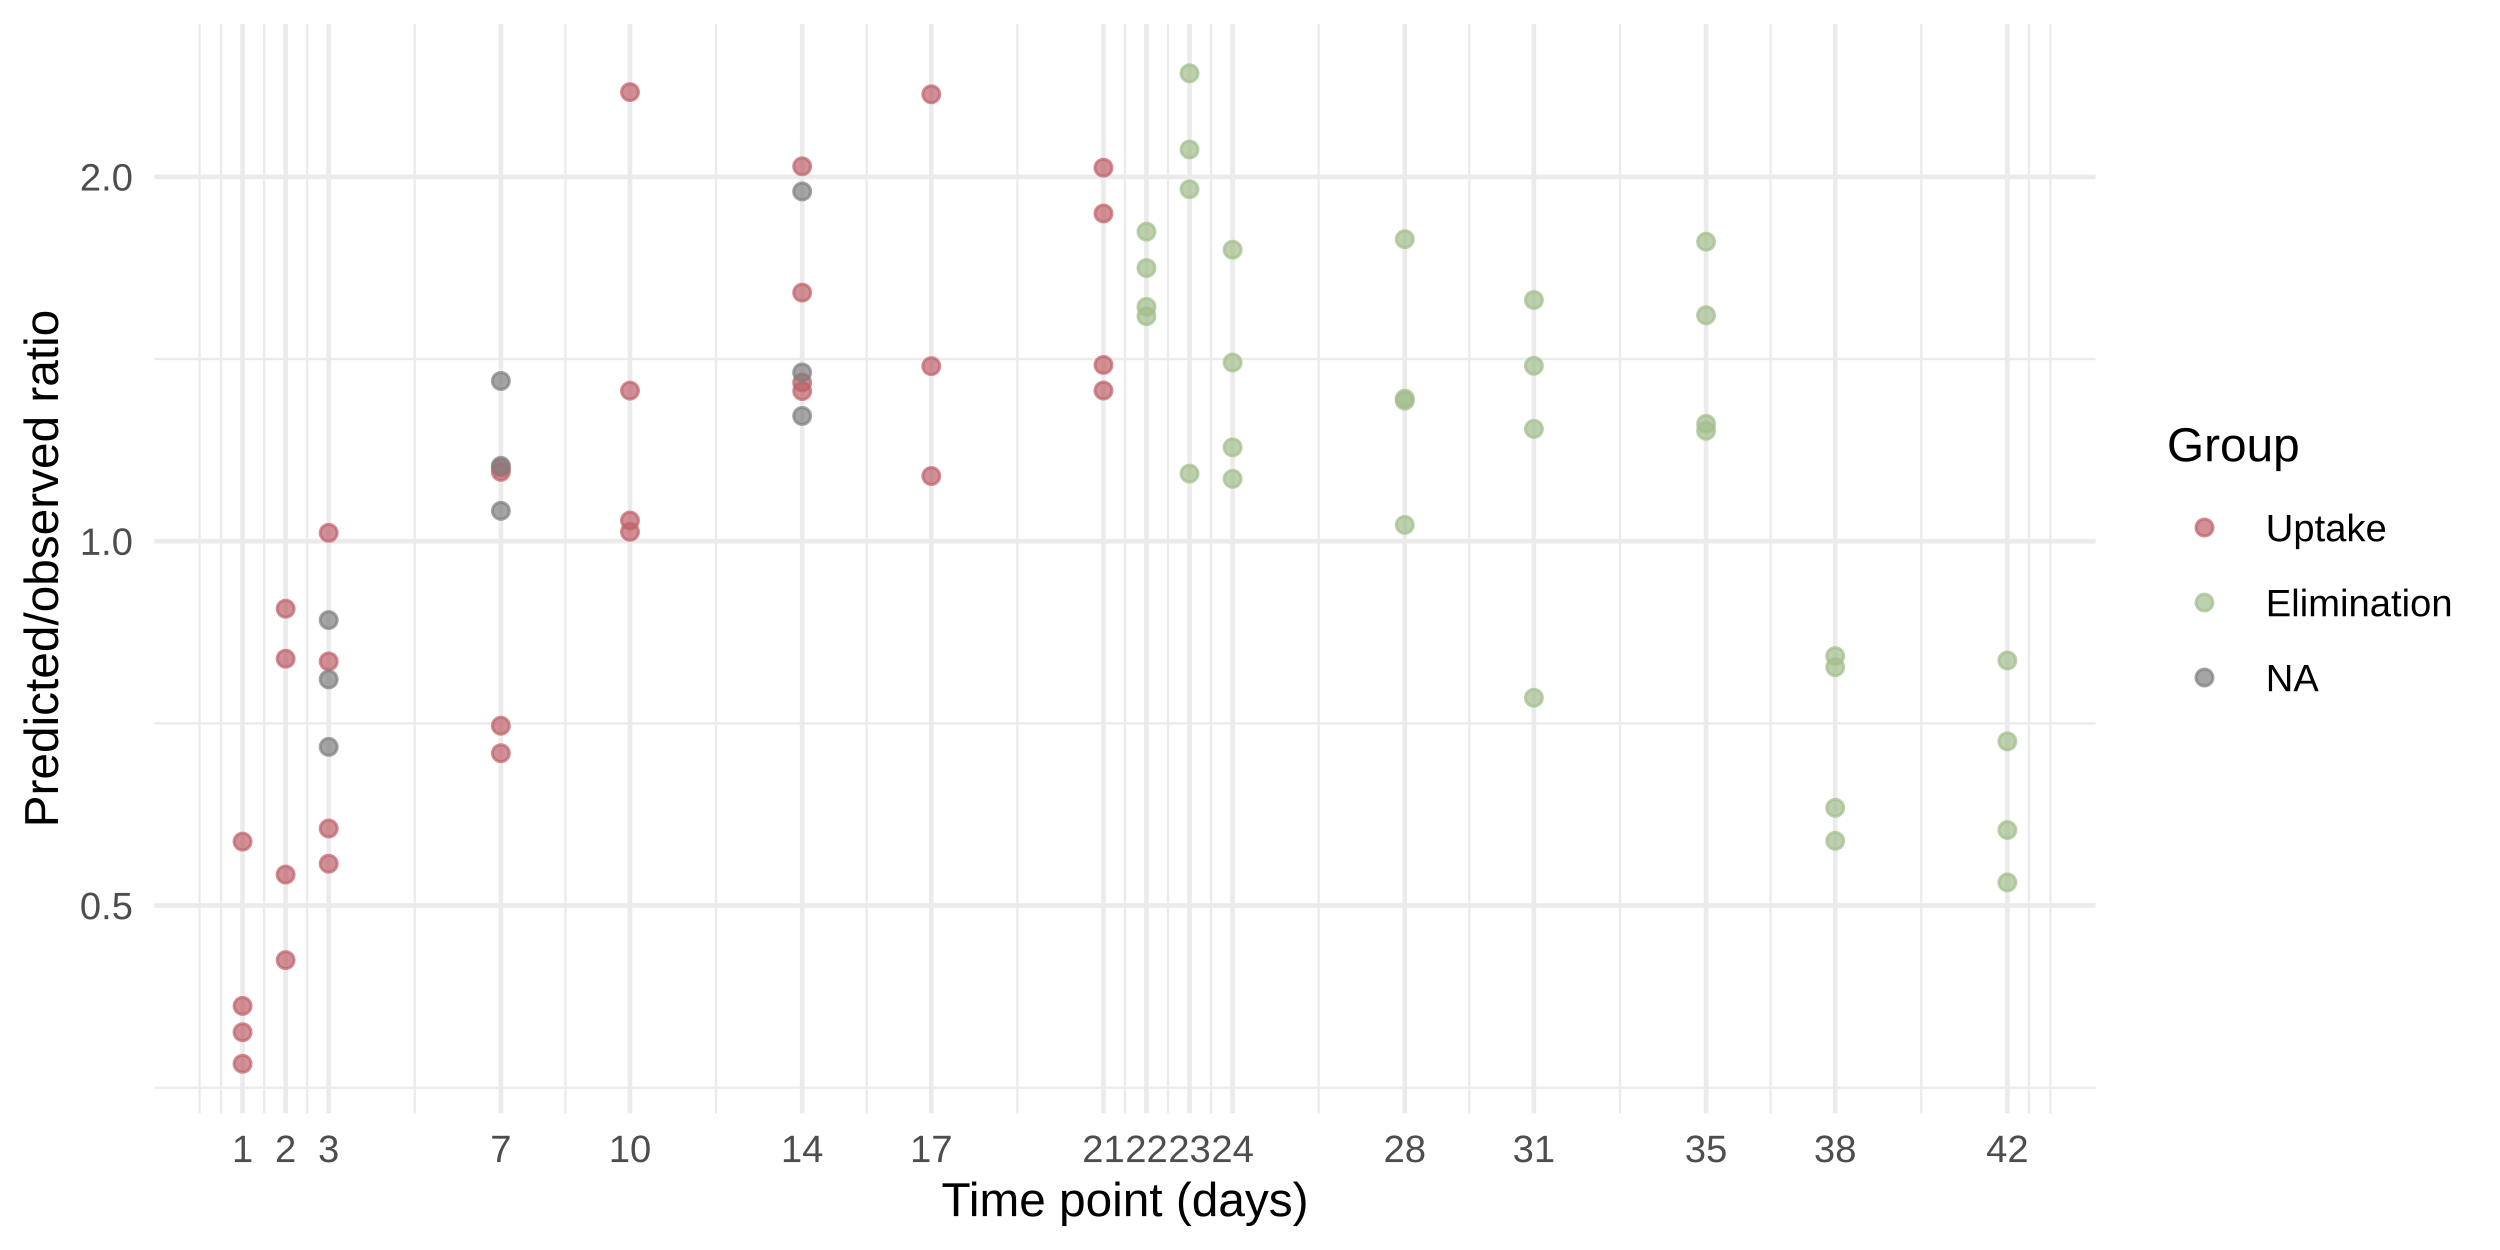
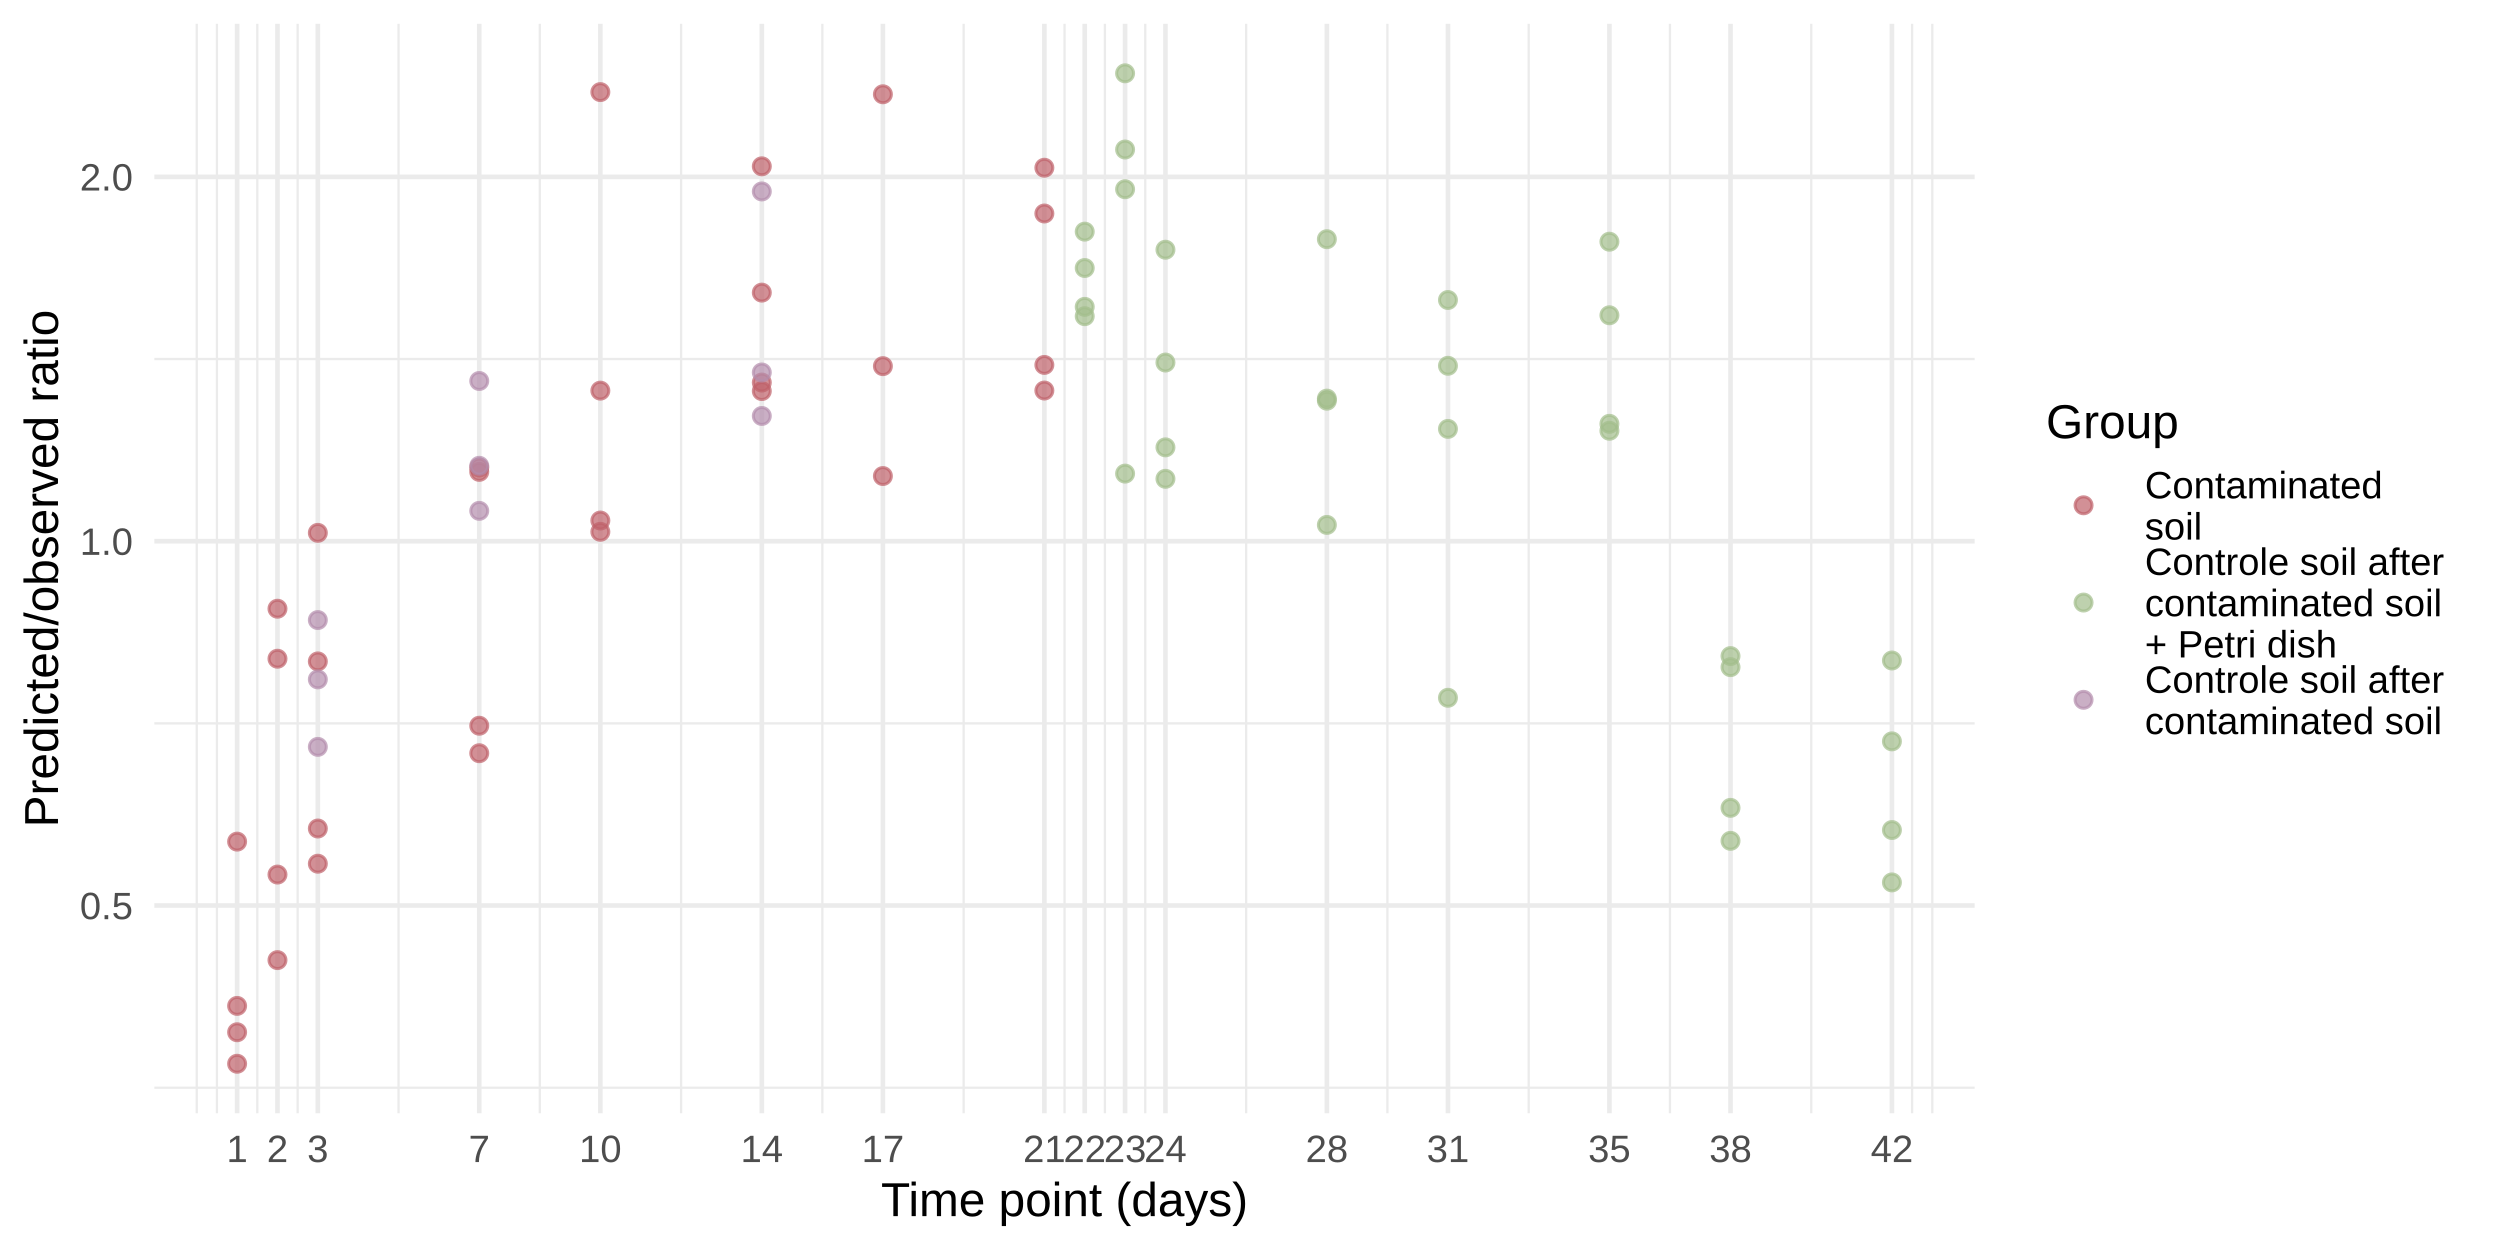
<svg xmlns="http://www.w3.org/2000/svg" width="576.00pt" height="288.00pt" viewBox="0 0 576.00 288.00">
  <g class="svglite">
    <defs>
      <style type="text/css">
    .svglite line, .svglite polyline, .svglite polygon, .svglite path, .svglite rect, .svglite circle {
      fill: none;
      stroke: #000000;
      stroke-linecap: round;
      stroke-linejoin: round;
      stroke-miterlimit: 10.00;
    }
    .svglite text {
      white-space: pre;
    }
    .svglite g.glyphgroup path {
      fill: inherit;
      stroke: none;
    }
  </style>
    </defs>
    <rect width="100%" height="100%" style="stroke: none; fill: #FFFFFF;" />
    <defs>
      <clipPath id="cpMC4wMHw1NzYuMDB8MC4wMHwyODguMDA=">
        <rect x="0.00" y="0.00" width="576.00" height="288.00" />
      </clipPath>
    </defs>
    <g clip-path="url(#cpMC4wMHw1NzYuMDB8MC4wMHwyODguMDA=)">
      <rect x="-0" y="0.00" width="576.00" height="288.00" style="stroke-width: 1.07; stroke: none; fill: #FFFFFF;" />
    </g>
    <defs>
-       <clipPath id="cpMzUuNTZ8NDgyLjgzfDUuNDh8MjU2LjUw">
-         <rect x="35.56" y="5.48" width="447.26" height="251.02" />
+       <clipPath id="cpMzUuNTZ8NDU0Ljk3fDUuNDh8MjU2LjUw">
+         <rect x="35.56" y="5.48" width="419.40" height="251.02" />
      </clipPath>
    </defs>
-     <g clip-path="url(#cpMzUuNTZ8NDgyLjgzfDUuNDh8MjU2LjUw)">
-       <polyline points="35.56,250.61 482.83,250.61 " style="stroke-width: 0.53; stroke: #EBEBEB; stroke-linecap: butt;" />
-       <polyline points="35.56,166.66 482.83,166.66 " style="stroke-width: 0.53; stroke: #EBEBEB; stroke-linecap: butt;" />
-       <polyline points="35.56,82.72 482.83,82.72 " style="stroke-width: 0.53; stroke: #EBEBEB; stroke-linecap: butt;" />
-       <polyline points="45.98,256.50 45.98,5.48 " style="stroke-width: 0.53; stroke: #EBEBEB; stroke-linecap: butt;" />
-       <polyline points="50.94,256.50 50.94,5.48 " style="stroke-width: 0.53; stroke: #EBEBEB; stroke-linecap: butt;" />
-       <polyline points="60.85,256.50 60.85,5.48 " style="stroke-width: 0.53; stroke: #EBEBEB; stroke-linecap: butt;" />
-       <polyline points="70.77,256.50 70.77,5.48 " style="stroke-width: 0.53; stroke: #EBEBEB; stroke-linecap: butt;" />
-       <polyline points="95.56,256.50 95.56,5.48 " style="stroke-width: 0.53; stroke: #EBEBEB; stroke-linecap: butt;" />
-       <polyline points="130.27,256.50 130.27,5.48 " style="stroke-width: 0.53; stroke: #EBEBEB; stroke-linecap: butt;" />
-       <polyline points="164.98,256.50 164.98,5.48 " style="stroke-width: 0.53; stroke: #EBEBEB; stroke-linecap: butt;" />
-       <polyline points="199.69,256.50 199.69,5.48 " style="stroke-width: 0.53; stroke: #EBEBEB; stroke-linecap: butt;" />
-       <polyline points="234.40,256.50 234.40,5.48 " style="stroke-width: 0.53; stroke: #EBEBEB; stroke-linecap: butt;" />
-       <polyline points="259.20,256.50 259.20,5.48 " style="stroke-width: 0.53; stroke: #EBEBEB; stroke-linecap: butt;" />
-       <polyline points="269.11,256.50 269.11,5.48 " style="stroke-width: 0.53; stroke: #EBEBEB; stroke-linecap: butt;" />
-       <polyline points="279.03,256.50 279.03,5.48 " style="stroke-width: 0.53; stroke: #EBEBEB; stroke-linecap: butt;" />
-       <polyline points="303.82,256.50 303.82,5.48 " style="stroke-width: 0.53; stroke: #EBEBEB; stroke-linecap: butt;" />
-       <polyline points="338.53,256.50 338.53,5.48 " style="stroke-width: 0.53; stroke: #EBEBEB; stroke-linecap: butt;" />
-       <polyline points="373.24,256.50 373.24,5.48 " style="stroke-width: 0.53; stroke: #EBEBEB; stroke-linecap: butt;" />
-       <polyline points="407.95,256.50 407.95,5.48 " style="stroke-width: 0.53; stroke: #EBEBEB; stroke-linecap: butt;" />
-       <polyline points="442.66,256.50 442.66,5.48 " style="stroke-width: 0.53; stroke: #EBEBEB; stroke-linecap: butt;" />
-       <polyline points="467.46,256.50 467.46,5.48 " style="stroke-width: 0.53; stroke: #EBEBEB; stroke-linecap: butt;" />
-       <polyline points="472.41,256.50 472.41,5.48 " style="stroke-width: 0.53; stroke: #EBEBEB; stroke-linecap: butt;" />
-       <polyline points="35.56,208.63 482.83,208.63 " style="stroke-width: 1.07; stroke: #EBEBEB; stroke-linecap: butt;" />
-       <polyline points="35.56,124.69 482.83,124.69 " style="stroke-width: 1.07; stroke: #EBEBEB; stroke-linecap: butt;" />
-       <polyline points="35.56,40.75 482.83,40.75 " style="stroke-width: 1.07; stroke: #EBEBEB; stroke-linecap: butt;" />
-       <polyline points="55.89,256.50 55.89,5.48 " style="stroke-width: 1.07; stroke: #EBEBEB; stroke-linecap: butt;" />
-       <polyline points="65.81,256.50 65.81,5.48 " style="stroke-width: 1.07; stroke: #EBEBEB; stroke-linecap: butt;" />
-       <polyline points="75.73,256.50 75.73,5.48 " style="stroke-width: 1.07; stroke: #EBEBEB; stroke-linecap: butt;" />
-       <polyline points="115.40,256.50 115.40,5.48 " style="stroke-width: 1.07; stroke: #EBEBEB; stroke-linecap: butt;" />
-       <polyline points="145.15,256.50 145.15,5.48 " style="stroke-width: 1.07; stroke: #EBEBEB; stroke-linecap: butt;" />
-       <polyline points="184.82,256.50 184.82,5.48 " style="stroke-width: 1.07; stroke: #EBEBEB; stroke-linecap: butt;" />
-       <polyline points="214.57,256.50 214.57,5.48 " style="stroke-width: 1.07; stroke: #EBEBEB; stroke-linecap: butt;" />
-       <polyline points="254.24,256.50 254.24,5.48 " style="stroke-width: 1.07; stroke: #EBEBEB; stroke-linecap: butt;" />
-       <polyline points="264.15,256.50 264.15,5.48 " style="stroke-width: 1.07; stroke: #EBEBEB; stroke-linecap: butt;" />
-       <polyline points="274.07,256.50 274.07,5.48 " style="stroke-width: 1.07; stroke: #EBEBEB; stroke-linecap: butt;" />
-       <polyline points="283.99,256.50 283.99,5.48 " style="stroke-width: 1.07; stroke: #EBEBEB; stroke-linecap: butt;" />
-       <polyline points="323.66,256.50 323.66,5.48 " style="stroke-width: 1.07; stroke: #EBEBEB; stroke-linecap: butt;" />
-       <polyline points="353.41,256.50 353.41,5.48 " style="stroke-width: 1.07; stroke: #EBEBEB; stroke-linecap: butt;" />
-       <polyline points="393.08,256.50 393.08,5.48 " style="stroke-width: 1.07; stroke: #EBEBEB; stroke-linecap: butt;" />
-       <polyline points="422.83,256.50 422.83,5.48 " style="stroke-width: 1.07; stroke: #EBEBEB; stroke-linecap: butt;" />
-       <polyline points="462.50,256.50 462.50,5.48 " style="stroke-width: 1.07; stroke: #EBEBEB; stroke-linecap: butt;" />
-       <circle cx="55.89" cy="231.76" r="1.95" style="stroke-width: 0.71; stroke: #BF616A; stroke-opacity: 0.70; fill: #BF616A; fill-opacity: 0.70;" />
-       <circle cx="55.89" cy="193.91" r="1.95" style="stroke-width: 0.71; stroke: #BF616A; stroke-opacity: 0.70; fill: #BF616A; fill-opacity: 0.70;" />
-       <circle cx="55.89" cy="237.83" r="1.95" style="stroke-width: 0.71; stroke: #BF616A; stroke-opacity: 0.70; fill: #BF616A; fill-opacity: 0.70;" />
-       <circle cx="55.89" cy="245.09" r="1.95" style="stroke-width: 0.71; stroke: #BF616A; stroke-opacity: 0.70; fill: #BF616A; fill-opacity: 0.70;" />
-       <circle cx="65.81" cy="151.77" r="1.95" style="stroke-width: 0.71; stroke: #BF616A; stroke-opacity: 0.70; fill: #BF616A; fill-opacity: 0.70;" />
-       <circle cx="65.81" cy="140.25" r="1.95" style="stroke-width: 0.71; stroke: #BF616A; stroke-opacity: 0.70; fill: #BF616A; fill-opacity: 0.70;" />
-       <circle cx="65.81" cy="201.50" r="1.95" style="stroke-width: 0.71; stroke: #BF616A; stroke-opacity: 0.70; fill: #BF616A; fill-opacity: 0.70;" />
-       <circle cx="65.81" cy="221.21" r="1.95" style="stroke-width: 0.71; stroke: #BF616A; stroke-opacity: 0.70; fill: #BF616A; fill-opacity: 0.70;" />
-       <circle cx="75.73" cy="122.77" r="1.95" style="stroke-width: 0.71; stroke: #BF616A; stroke-opacity: 0.70; fill: #BF616A; fill-opacity: 0.70;" />
-       <circle cx="75.73" cy="152.39" r="1.95" style="stroke-width: 0.71; stroke: #BF616A; stroke-opacity: 0.70; fill: #BF616A; fill-opacity: 0.70;" />
-       <circle cx="75.73" cy="199.00" r="1.95" style="stroke-width: 0.71; stroke: #BF616A; stroke-opacity: 0.70; fill: #BF616A; fill-opacity: 0.70;" />
-       <circle cx="75.73" cy="190.89" r="1.95" style="stroke-width: 0.71; stroke: #BF616A; stroke-opacity: 0.70; fill: #BF616A; fill-opacity: 0.70;" />
-       <circle cx="115.40" cy="107.72" r="1.95" style="stroke-width: 0.71; stroke: #BF616A; stroke-opacity: 0.70; fill: #BF616A; fill-opacity: 0.70;" />
-       <circle cx="115.40" cy="108.72" r="1.95" style="stroke-width: 0.71; stroke: #BF616A; stroke-opacity: 0.70; fill: #BF616A; fill-opacity: 0.70;" />
-       <circle cx="115.40" cy="167.21" r="1.95" style="stroke-width: 0.71; stroke: #BF616A; stroke-opacity: 0.70; fill: #BF616A; fill-opacity: 0.70;" />
-       <circle cx="115.40" cy="173.54" r="1.95" style="stroke-width: 0.71; stroke: #BF616A; stroke-opacity: 0.70; fill: #BF616A; fill-opacity: 0.70;" />
-       <circle cx="145.15" cy="90.00" r="1.95" style="stroke-width: 0.71; stroke: #BF616A; stroke-opacity: 0.70; fill: #BF616A; fill-opacity: 0.70;" />
-       <circle cx="145.15" cy="21.22" r="1.95" style="stroke-width: 0.71; stroke: #BF616A; stroke-opacity: 0.70; fill: #BF616A; fill-opacity: 0.70;" />
-       <circle cx="145.15" cy="122.53" r="1.95" style="stroke-width: 0.71; stroke: #BF616A; stroke-opacity: 0.70; fill: #BF616A; fill-opacity: 0.70;" />
-       <circle cx="145.15" cy="119.93" r="1.95" style="stroke-width: 0.71; stroke: #BF616A; stroke-opacity: 0.70; fill: #BF616A; fill-opacity: 0.70;" />
-       <circle cx="184.82" cy="67.42" r="1.95" style="stroke-width: 0.71; stroke: #BF616A; stroke-opacity: 0.70; fill: #BF616A; fill-opacity: 0.70;" />
-       <circle cx="184.82" cy="38.32" r="1.95" style="stroke-width: 0.71; stroke: #BF616A; stroke-opacity: 0.70; fill: #BF616A; fill-opacity: 0.70;" />
-       <circle cx="184.82" cy="88.14" r="1.95" style="stroke-width: 0.71; stroke: #BF616A; stroke-opacity: 0.70; fill: #BF616A; fill-opacity: 0.70;" />
-       <circle cx="184.82" cy="90.10" r="1.95" style="stroke-width: 0.71; stroke: #BF616A; stroke-opacity: 0.70; fill: #BF616A; fill-opacity: 0.70;" />
-       <circle cx="214.57" cy="21.72" r="1.95" style="stroke-width: 0.71; stroke: #BF616A; stroke-opacity: 0.70; fill: #BF616A; fill-opacity: 0.70;" />
-       <circle cx="214.57" cy="109.68" r="1.95" style="stroke-width: 0.71; stroke: #BF616A; stroke-opacity: 0.70; fill: #BF616A; fill-opacity: 0.70;" />
-       <circle cx="214.57" cy="84.36" r="1.95" style="stroke-width: 0.71; stroke: #BF616A; stroke-opacity: 0.70; fill: #BF616A; fill-opacity: 0.70;" />
-       <circle cx="254.24" cy="38.65" r="1.95" style="stroke-width: 0.71; stroke: #BF616A; stroke-opacity: 0.70; fill: #BF616A; fill-opacity: 0.70;" />
-       <circle cx="254.24" cy="84.08" r="1.95" style="stroke-width: 0.71; stroke: #BF616A; stroke-opacity: 0.70; fill: #BF616A; fill-opacity: 0.70;" />
-       <circle cx="254.24" cy="49.19" r="1.95" style="stroke-width: 0.71; stroke: #BF616A; stroke-opacity: 0.70; fill: #BF616A; fill-opacity: 0.70;" />
-       <circle cx="254.24" cy="89.98" r="1.95" style="stroke-width: 0.71; stroke: #BF616A; stroke-opacity: 0.70; fill: #BF616A; fill-opacity: 0.70;" />
-       <circle cx="264.15" cy="61.75" r="1.95" style="stroke-width: 0.71; stroke: #A3BE8C; stroke-opacity: 0.70; fill: #A3BE8C; fill-opacity: 0.70;" />
-       <circle cx="264.15" cy="70.70" r="1.95" style="stroke-width: 0.71; stroke: #A3BE8C; stroke-opacity: 0.70; fill: #A3BE8C; fill-opacity: 0.70;" />
-       <circle cx="264.15" cy="72.85" r="1.95" style="stroke-width: 0.71; stroke: #A3BE8C; stroke-opacity: 0.70; fill: #A3BE8C; fill-opacity: 0.70;" />
-       <circle cx="264.15" cy="53.37" r="1.95" style="stroke-width: 0.71; stroke: #A3BE8C; stroke-opacity: 0.70; fill: #A3BE8C; fill-opacity: 0.70;" />
-       <circle cx="274.07" cy="109.12" r="1.95" style="stroke-width: 0.71; stroke: #A3BE8C; stroke-opacity: 0.70; fill: #A3BE8C; fill-opacity: 0.70;" />
-       <circle cx="274.07" cy="43.60" r="1.95" style="stroke-width: 0.71; stroke: #A3BE8C; stroke-opacity: 0.70; fill: #A3BE8C; fill-opacity: 0.70;" />
-       <circle cx="274.07" cy="16.89" r="1.95" style="stroke-width: 0.71; stroke: #A3BE8C; stroke-opacity: 0.70; fill: #A3BE8C; fill-opacity: 0.70;" />
-       <circle cx="274.07" cy="34.45" r="1.95" style="stroke-width: 0.71; stroke: #A3BE8C; stroke-opacity: 0.70; fill: #A3BE8C; fill-opacity: 0.70;" />
-       <circle cx="283.99" cy="57.54" r="1.95" style="stroke-width: 0.71; stroke: #A3BE8C; stroke-opacity: 0.70; fill: #A3BE8C; fill-opacity: 0.70;" />
-       <circle cx="283.99" cy="103.07" r="1.95" style="stroke-width: 0.71; stroke: #A3BE8C; stroke-opacity: 0.70; fill: #A3BE8C; fill-opacity: 0.70;" />
-       <circle cx="283.99" cy="83.53" r="1.95" style="stroke-width: 0.71; stroke: #A3BE8C; stroke-opacity: 0.70; fill: #A3BE8C; fill-opacity: 0.70;" />
-       <circle cx="283.99" cy="110.32" r="1.95" style="stroke-width: 0.71; stroke: #A3BE8C; stroke-opacity: 0.70; fill: #A3BE8C; fill-opacity: 0.70;" />
-       <circle cx="323.66" cy="120.94" r="1.95" style="stroke-width: 0.71; stroke: #A3BE8C; stroke-opacity: 0.70; fill: #A3BE8C; fill-opacity: 0.70;" />
-       <circle cx="323.66" cy="55.11" r="1.95" style="stroke-width: 0.71; stroke: #A3BE8C; stroke-opacity: 0.70; fill: #A3BE8C; fill-opacity: 0.70;" />
-       <circle cx="323.66" cy="92.32" r="1.95" style="stroke-width: 0.71; stroke: #A3BE8C; stroke-opacity: 0.70; fill: #A3BE8C; fill-opacity: 0.70;" />
-       <circle cx="323.66" cy="91.84" r="1.95" style="stroke-width: 0.71; stroke: #A3BE8C; stroke-opacity: 0.70; fill: #A3BE8C; fill-opacity: 0.70;" />
-       <circle cx="353.41" cy="160.77" r="1.95" style="stroke-width: 0.71; stroke: #A3BE8C; stroke-opacity: 0.70; fill: #A3BE8C; fill-opacity: 0.70;" />
-       <circle cx="353.41" cy="69.12" r="1.95" style="stroke-width: 0.71; stroke: #A3BE8C; stroke-opacity: 0.70; fill: #A3BE8C; fill-opacity: 0.70;" />
-       <circle cx="353.41" cy="84.28" r="1.95" style="stroke-width: 0.71; stroke: #A3BE8C; stroke-opacity: 0.70; fill: #A3BE8C; fill-opacity: 0.70;" />
-       <circle cx="353.41" cy="98.82" r="1.95" style="stroke-width: 0.71; stroke: #A3BE8C; stroke-opacity: 0.70; fill: #A3BE8C; fill-opacity: 0.70;" />
-       <circle cx="393.08" cy="72.64" r="1.95" style="stroke-width: 0.71; stroke: #A3BE8C; stroke-opacity: 0.70; fill: #A3BE8C; fill-opacity: 0.70;" />
-       <circle cx="393.08" cy="97.65" r="1.95" style="stroke-width: 0.71; stroke: #A3BE8C; stroke-opacity: 0.70; fill: #A3BE8C; fill-opacity: 0.70;" />
-       <circle cx="393.08" cy="99.25" r="1.95" style="stroke-width: 0.71; stroke: #A3BE8C; stroke-opacity: 0.70; fill: #A3BE8C; fill-opacity: 0.70;" />
-       <circle cx="393.08" cy="55.69" r="1.95" style="stroke-width: 0.71; stroke: #A3BE8C; stroke-opacity: 0.70; fill: #A3BE8C; fill-opacity: 0.70;" />
-       <circle cx="422.83" cy="186.13" r="1.95" style="stroke-width: 0.71; stroke: #A3BE8C; stroke-opacity: 0.70; fill: #A3BE8C; fill-opacity: 0.70;" />
-       <circle cx="422.83" cy="193.73" r="1.95" style="stroke-width: 0.71; stroke: #A3BE8C; stroke-opacity: 0.70; fill: #A3BE8C; fill-opacity: 0.70;" />
-       <circle cx="422.83" cy="151.16" r="1.95" style="stroke-width: 0.71; stroke: #A3BE8C; stroke-opacity: 0.70; fill: #A3BE8C; fill-opacity: 0.70;" />
-       <circle cx="422.83" cy="153.71" r="1.95" style="stroke-width: 0.71; stroke: #A3BE8C; stroke-opacity: 0.70; fill: #A3BE8C; fill-opacity: 0.70;" />
-       <circle cx="462.50" cy="203.31" r="1.95" style="stroke-width: 0.71; stroke: #A3BE8C; stroke-opacity: 0.70; fill: #A3BE8C; fill-opacity: 0.70;" />
-       <circle cx="462.50" cy="152.18" r="1.95" style="stroke-width: 0.71; stroke: #A3BE8C; stroke-opacity: 0.70; fill: #A3BE8C; fill-opacity: 0.70;" />
-       <circle cx="462.50" cy="170.81" r="1.95" style="stroke-width: 0.71; stroke: #A3BE8C; stroke-opacity: 0.70; fill: #A3BE8C; fill-opacity: 0.70;" />
-       <circle cx="462.50" cy="191.24" r="1.95" style="stroke-width: 0.71; stroke: #A3BE8C; stroke-opacity: 0.70; fill: #A3BE8C; fill-opacity: 0.70;" />
-       <circle cx="75.73" cy="156.53" r="1.95" style="stroke-width: 0.71; stroke: #7F7F7F; stroke-opacity: 0.70; fill: #7F7F7F; fill-opacity: 0.70;" />
-       <circle cx="75.73" cy="142.86" r="1.95" style="stroke-width: 0.71; stroke: #7F7F7F; stroke-opacity: 0.70; fill: #7F7F7F; fill-opacity: 0.70;" />
-       <circle cx="75.73" cy="172.08" r="1.95" style="stroke-width: 0.71; stroke: #7F7F7F; stroke-opacity: 0.70; fill: #7F7F7F; fill-opacity: 0.70;" />
-       <circle cx="115.40" cy="87.78" r="1.95" style="stroke-width: 0.71; stroke: #7F7F7F; stroke-opacity: 0.70; fill: #7F7F7F; fill-opacity: 0.70;" />
-       <circle cx="115.40" cy="117.70" r="1.95" style="stroke-width: 0.71; stroke: #7F7F7F; stroke-opacity: 0.70; fill: #7F7F7F; fill-opacity: 0.70;" />
-       <circle cx="115.40" cy="107.32" r="1.95" style="stroke-width: 0.71; stroke: #7F7F7F; stroke-opacity: 0.70; fill: #7F7F7F; fill-opacity: 0.70;" />
-       <circle cx="184.82" cy="95.84" r="1.95" style="stroke-width: 0.71; stroke: #7F7F7F; stroke-opacity: 0.70; fill: #7F7F7F; fill-opacity: 0.70;" />
-       <circle cx="184.82" cy="44.11" r="1.95" style="stroke-width: 0.71; stroke: #7F7F7F; stroke-opacity: 0.70; fill: #7F7F7F; fill-opacity: 0.70;" />
-       <circle cx="184.82" cy="85.82" r="1.95" style="stroke-width: 0.71; stroke: #7F7F7F; stroke-opacity: 0.70; fill: #7F7F7F; fill-opacity: 0.70;" />
+     <g clip-path="url(#cpMzUuNTZ8NDU0Ljk3fDUuNDh8MjU2LjUw)">
+       <polyline points="35.56,250.61 454.97,250.61 " style="stroke-width: 0.53; stroke: #EBEBEB; stroke-linecap: butt;" />
+       <polyline points="35.56,166.66 454.97,166.66 " style="stroke-width: 0.53; stroke: #EBEBEB; stroke-linecap: butt;" />
+       <polyline points="35.56,82.72 454.97,82.72 " style="stroke-width: 0.53; stroke: #EBEBEB; stroke-linecap: butt;" />
+       <polyline points="45.33,256.50 45.33,5.48 " style="stroke-width: 0.53; stroke: #EBEBEB; stroke-linecap: butt;" />
+       <polyline points="49.98,256.50 49.98,5.48 " style="stroke-width: 0.53; stroke: #EBEBEB; stroke-linecap: butt;" />
+       <polyline points="59.28,256.50 59.28,5.48 " style="stroke-width: 0.53; stroke: #EBEBEB; stroke-linecap: butt;" />
+       <polyline points="68.58,256.50 68.58,5.48 " style="stroke-width: 0.53; stroke: #EBEBEB; stroke-linecap: butt;" />
+       <polyline points="91.83,256.50 91.83,5.48 " style="stroke-width: 0.53; stroke: #EBEBEB; stroke-linecap: butt;" />
+       <polyline points="124.37,256.50 124.37,5.48 " style="stroke-width: 0.53; stroke: #EBEBEB; stroke-linecap: butt;" />
+       <polyline points="156.92,256.50 156.92,5.48 " style="stroke-width: 0.53; stroke: #EBEBEB; stroke-linecap: butt;" />
+       <polyline points="189.47,256.50 189.47,5.48 " style="stroke-width: 0.53; stroke: #EBEBEB; stroke-linecap: butt;" />
+       <polyline points="222.02,256.50 222.02,5.48 " style="stroke-width: 0.53; stroke: #EBEBEB; stroke-linecap: butt;" />
+       <polyline points="245.27,256.50 245.27,5.48 " style="stroke-width: 0.53; stroke: #EBEBEB; stroke-linecap: butt;" />
+       <polyline points="254.57,256.50 254.57,5.48 " style="stroke-width: 0.53; stroke: #EBEBEB; stroke-linecap: butt;" />
+       <polyline points="263.87,256.50 263.87,5.48 " style="stroke-width: 0.53; stroke: #EBEBEB; stroke-linecap: butt;" />
+       <polyline points="287.11,256.50 287.11,5.48 " style="stroke-width: 0.53; stroke: #EBEBEB; stroke-linecap: butt;" />
+       <polyline points="319.66,256.50 319.66,5.48 " style="stroke-width: 0.53; stroke: #EBEBEB; stroke-linecap: butt;" />
+       <polyline points="352.21,256.50 352.21,5.48 " style="stroke-width: 0.53; stroke: #EBEBEB; stroke-linecap: butt;" />
+       <polyline points="384.76,256.50 384.76,5.48 " style="stroke-width: 0.53; stroke: #EBEBEB; stroke-linecap: butt;" />
+       <polyline points="417.31,256.50 417.31,5.48 " style="stroke-width: 0.53; stroke: #EBEBEB; stroke-linecap: butt;" />
+       <polyline points="440.55,256.50 440.55,5.48 " style="stroke-width: 0.53; stroke: #EBEBEB; stroke-linecap: butt;" />
+       <polyline points="445.20,256.50 445.20,5.48 " style="stroke-width: 0.53; stroke: #EBEBEB; stroke-linecap: butt;" />
+       <polyline points="35.56,208.63 454.97,208.63 " style="stroke-width: 1.07; stroke: #EBEBEB; stroke-linecap: butt;" />
+       <polyline points="35.56,124.69 454.97,124.69 " style="stroke-width: 1.07; stroke: #EBEBEB; stroke-linecap: butt;" />
+       <polyline points="35.56,40.75 454.97,40.75 " style="stroke-width: 1.07; stroke: #EBEBEB; stroke-linecap: butt;" />
+       <polyline points="54.63,256.50 54.63,5.48 " style="stroke-width: 1.07; stroke: #EBEBEB; stroke-linecap: butt;" />
+       <polyline points="63.93,256.50 63.93,5.48 " style="stroke-width: 1.07; stroke: #EBEBEB; stroke-linecap: butt;" />
+       <polyline points="73.23,256.50 73.23,5.48 " style="stroke-width: 1.07; stroke: #EBEBEB; stroke-linecap: butt;" />
+       <polyline points="110.42,256.50 110.42,5.48 " style="stroke-width: 1.07; stroke: #EBEBEB; stroke-linecap: butt;" />
+       <polyline points="138.32,256.50 138.32,5.48 " style="stroke-width: 1.07; stroke: #EBEBEB; stroke-linecap: butt;" />
+       <polyline points="175.52,256.50 175.52,5.48 " style="stroke-width: 1.07; stroke: #EBEBEB; stroke-linecap: butt;" />
+       <polyline points="203.42,256.50 203.42,5.48 " style="stroke-width: 1.07; stroke: #EBEBEB; stroke-linecap: butt;" />
+       <polyline points="240.62,256.50 240.62,5.48 " style="stroke-width: 1.07; stroke: #EBEBEB; stroke-linecap: butt;" />
+       <polyline points="249.92,256.50 249.92,5.48 " style="stroke-width: 1.07; stroke: #EBEBEB; stroke-linecap: butt;" />
+       <polyline points="259.22,256.50 259.22,5.48 " style="stroke-width: 1.07; stroke: #EBEBEB; stroke-linecap: butt;" />
+       <polyline points="268.52,256.50 268.52,5.48 " style="stroke-width: 1.07; stroke: #EBEBEB; stroke-linecap: butt;" />
+       <polyline points="305.71,256.50 305.71,5.48 " style="stroke-width: 1.07; stroke: #EBEBEB; stroke-linecap: butt;" />
+       <polyline points="333.61,256.50 333.61,5.48 " style="stroke-width: 1.07; stroke: #EBEBEB; stroke-linecap: butt;" />
+       <polyline points="370.81,256.50 370.81,5.48 " style="stroke-width: 1.07; stroke: #EBEBEB; stroke-linecap: butt;" />
+       <polyline points="398.71,256.50 398.71,5.48 " style="stroke-width: 1.07; stroke: #EBEBEB; stroke-linecap: butt;" />
+       <polyline points="435.90,256.50 435.90,5.48 " style="stroke-width: 1.07; stroke: #EBEBEB; stroke-linecap: butt;" />
+       <circle cx="54.63" cy="231.76" r="1.95" style="stroke-width: 0.71; stroke: #BF616A; stroke-opacity: 0.70; fill: #BF616A; fill-opacity: 0.70;" />
+       <circle cx="54.63" cy="193.91" r="1.95" style="stroke-width: 0.71; stroke: #BF616A; stroke-opacity: 0.70; fill: #BF616A; fill-opacity: 0.70;" />
+       <circle cx="54.63" cy="237.83" r="1.95" style="stroke-width: 0.71; stroke: #BF616A; stroke-opacity: 0.70; fill: #BF616A; fill-opacity: 0.70;" />
+       <circle cx="54.63" cy="245.09" r="1.95" style="stroke-width: 0.71; stroke: #BF616A; stroke-opacity: 0.70; fill: #BF616A; fill-opacity: 0.70;" />
+       <circle cx="63.93" cy="151.77" r="1.95" style="stroke-width: 0.71; stroke: #BF616A; stroke-opacity: 0.70; fill: #BF616A; fill-opacity: 0.70;" />
+       <circle cx="63.93" cy="140.25" r="1.95" style="stroke-width: 0.71; stroke: #BF616A; stroke-opacity: 0.70; fill: #BF616A; fill-opacity: 0.70;" />
+       <circle cx="63.93" cy="201.50" r="1.95" style="stroke-width: 0.71; stroke: #BF616A; stroke-opacity: 0.70; fill: #BF616A; fill-opacity: 0.70;" />
+       <circle cx="63.93" cy="221.21" r="1.95" style="stroke-width: 0.71; stroke: #BF616A; stroke-opacity: 0.70; fill: #BF616A; fill-opacity: 0.70;" />
+       <circle cx="73.23" cy="122.77" r="1.95" style="stroke-width: 0.71; stroke: #BF616A; stroke-opacity: 0.70; fill: #BF616A; fill-opacity: 0.70;" />
+       <circle cx="73.23" cy="152.39" r="1.95" style="stroke-width: 0.71; stroke: #BF616A; stroke-opacity: 0.70; fill: #BF616A; fill-opacity: 0.70;" />
+       <circle cx="73.23" cy="199.00" r="1.95" style="stroke-width: 0.71; stroke: #BF616A; stroke-opacity: 0.70; fill: #BF616A; fill-opacity: 0.70;" />
+       <circle cx="73.23" cy="190.89" r="1.95" style="stroke-width: 0.71; stroke: #BF616A; stroke-opacity: 0.70; fill: #BF616A; fill-opacity: 0.70;" />
+       <circle cx="110.42" cy="107.72" r="1.95" style="stroke-width: 0.71; stroke: #BF616A; stroke-opacity: 0.70; fill: #BF616A; fill-opacity: 0.70;" />
+       <circle cx="110.42" cy="108.72" r="1.95" style="stroke-width: 0.71; stroke: #BF616A; stroke-opacity: 0.70; fill: #BF616A; fill-opacity: 0.70;" />
+       <circle cx="110.42" cy="167.21" r="1.95" style="stroke-width: 0.71; stroke: #BF616A; stroke-opacity: 0.70; fill: #BF616A; fill-opacity: 0.70;" />
+       <circle cx="110.42" cy="173.54" r="1.95" style="stroke-width: 0.71; stroke: #BF616A; stroke-opacity: 0.70; fill: #BF616A; fill-opacity: 0.70;" />
+       <circle cx="138.32" cy="90.00" r="1.95" style="stroke-width: 0.71; stroke: #BF616A; stroke-opacity: 0.70; fill: #BF616A; fill-opacity: 0.70;" />
+       <circle cx="138.32" cy="21.22" r="1.95" style="stroke-width: 0.71; stroke: #BF616A; stroke-opacity: 0.70; fill: #BF616A; fill-opacity: 0.70;" />
+       <circle cx="138.32" cy="122.53" r="1.95" style="stroke-width: 0.71; stroke: #BF616A; stroke-opacity: 0.70; fill: #BF616A; fill-opacity: 0.70;" />
+       <circle cx="138.32" cy="119.93" r="1.95" style="stroke-width: 0.71; stroke: #BF616A; stroke-opacity: 0.70; fill: #BF616A; fill-opacity: 0.70;" />
+       <circle cx="175.52" cy="67.42" r="1.95" style="stroke-width: 0.71; stroke: #BF616A; stroke-opacity: 0.70; fill: #BF616A; fill-opacity: 0.70;" />
+       <circle cx="175.52" cy="38.32" r="1.95" style="stroke-width: 0.71; stroke: #BF616A; stroke-opacity: 0.70; fill: #BF616A; fill-opacity: 0.70;" />
+       <circle cx="175.52" cy="88.14" r="1.95" style="stroke-width: 0.71; stroke: #BF616A; stroke-opacity: 0.70; fill: #BF616A; fill-opacity: 0.70;" />
+       <circle cx="175.52" cy="90.10" r="1.95" style="stroke-width: 0.71; stroke: #BF616A; stroke-opacity: 0.70; fill: #BF616A; fill-opacity: 0.70;" />
+       <circle cx="203.42" cy="21.72" r="1.95" style="stroke-width: 0.71; stroke: #BF616A; stroke-opacity: 0.70; fill: #BF616A; fill-opacity: 0.70;" />
+       <circle cx="203.42" cy="109.68" r="1.95" style="stroke-width: 0.71; stroke: #BF616A; stroke-opacity: 0.70; fill: #BF616A; fill-opacity: 0.70;" />
+       <circle cx="203.42" cy="84.36" r="1.95" style="stroke-width: 0.71; stroke: #BF616A; stroke-opacity: 0.70; fill: #BF616A; fill-opacity: 0.70;" />
+       <circle cx="240.62" cy="38.65" r="1.95" style="stroke-width: 0.71; stroke: #BF616A; stroke-opacity: 0.70; fill: #BF616A; fill-opacity: 0.70;" />
+       <circle cx="240.62" cy="84.08" r="1.95" style="stroke-width: 0.71; stroke: #BF616A; stroke-opacity: 0.70; fill: #BF616A; fill-opacity: 0.70;" />
+       <circle cx="240.62" cy="49.19" r="1.95" style="stroke-width: 0.71; stroke: #BF616A; stroke-opacity: 0.70; fill: #BF616A; fill-opacity: 0.70;" />
+       <circle cx="240.62" cy="89.98" r="1.95" style="stroke-width: 0.71; stroke: #BF616A; stroke-opacity: 0.70; fill: #BF616A; fill-opacity: 0.70;" />
+       <circle cx="249.92" cy="61.75" r="1.95" style="stroke-width: 0.71; stroke: #A3BE8C; stroke-opacity: 0.70; fill: #A3BE8C; fill-opacity: 0.70;" />
+       <circle cx="249.92" cy="70.70" r="1.95" style="stroke-width: 0.71; stroke: #A3BE8C; stroke-opacity: 0.70; fill: #A3BE8C; fill-opacity: 0.70;" />
+       <circle cx="249.92" cy="72.85" r="1.95" style="stroke-width: 0.71; stroke: #A3BE8C; stroke-opacity: 0.70; fill: #A3BE8C; fill-opacity: 0.70;" />
+       <circle cx="249.92" cy="53.37" r="1.95" style="stroke-width: 0.71; stroke: #A3BE8C; stroke-opacity: 0.70; fill: #A3BE8C; fill-opacity: 0.70;" />
+       <circle cx="259.22" cy="109.12" r="1.95" style="stroke-width: 0.71; stroke: #A3BE8C; stroke-opacity: 0.70; fill: #A3BE8C; fill-opacity: 0.70;" />
+       <circle cx="259.22" cy="43.60" r="1.95" style="stroke-width: 0.71; stroke: #A3BE8C; stroke-opacity: 0.70; fill: #A3BE8C; fill-opacity: 0.70;" />
+       <circle cx="259.22" cy="16.89" r="1.95" style="stroke-width: 0.71; stroke: #A3BE8C; stroke-opacity: 0.70; fill: #A3BE8C; fill-opacity: 0.70;" />
+       <circle cx="259.22" cy="34.45" r="1.95" style="stroke-width: 0.71; stroke: #A3BE8C; stroke-opacity: 0.70; fill: #A3BE8C; fill-opacity: 0.70;" />
+       <circle cx="268.52" cy="57.54" r="1.95" style="stroke-width: 0.71; stroke: #A3BE8C; stroke-opacity: 0.70; fill: #A3BE8C; fill-opacity: 0.70;" />
+       <circle cx="268.52" cy="103.07" r="1.95" style="stroke-width: 0.71; stroke: #A3BE8C; stroke-opacity: 0.70; fill: #A3BE8C; fill-opacity: 0.70;" />
+       <circle cx="268.52" cy="83.53" r="1.95" style="stroke-width: 0.71; stroke: #A3BE8C; stroke-opacity: 0.70; fill: #A3BE8C; fill-opacity: 0.70;" />
+       <circle cx="268.52" cy="110.32" r="1.95" style="stroke-width: 0.71; stroke: #A3BE8C; stroke-opacity: 0.70; fill: #A3BE8C; fill-opacity: 0.70;" />
+       <circle cx="305.71" cy="120.94" r="1.95" style="stroke-width: 0.71; stroke: #A3BE8C; stroke-opacity: 0.70; fill: #A3BE8C; fill-opacity: 0.70;" />
+       <circle cx="305.71" cy="55.11" r="1.95" style="stroke-width: 0.71; stroke: #A3BE8C; stroke-opacity: 0.70; fill: #A3BE8C; fill-opacity: 0.70;" />
+       <circle cx="305.71" cy="92.32" r="1.95" style="stroke-width: 0.71; stroke: #A3BE8C; stroke-opacity: 0.70; fill: #A3BE8C; fill-opacity: 0.70;" />
+       <circle cx="305.71" cy="91.84" r="1.95" style="stroke-width: 0.71; stroke: #A3BE8C; stroke-opacity: 0.70; fill: #A3BE8C; fill-opacity: 0.70;" />
+       <circle cx="333.61" cy="160.77" r="1.95" style="stroke-width: 0.71; stroke: #A3BE8C; stroke-opacity: 0.70; fill: #A3BE8C; fill-opacity: 0.70;" />
+       <circle cx="333.61" cy="69.12" r="1.95" style="stroke-width: 0.71; stroke: #A3BE8C; stroke-opacity: 0.70; fill: #A3BE8C; fill-opacity: 0.70;" />
+       <circle cx="333.61" cy="84.28" r="1.95" style="stroke-width: 0.71; stroke: #A3BE8C; stroke-opacity: 0.70; fill: #A3BE8C; fill-opacity: 0.70;" />
+       <circle cx="333.61" cy="98.82" r="1.95" style="stroke-width: 0.71; stroke: #A3BE8C; stroke-opacity: 0.70; fill: #A3BE8C; fill-opacity: 0.70;" />
+       <circle cx="370.81" cy="72.64" r="1.95" style="stroke-width: 0.71; stroke: #A3BE8C; stroke-opacity: 0.70; fill: #A3BE8C; fill-opacity: 0.70;" />
+       <circle cx="370.81" cy="97.65" r="1.95" style="stroke-width: 0.71; stroke: #A3BE8C; stroke-opacity: 0.70; fill: #A3BE8C; fill-opacity: 0.70;" />
+       <circle cx="370.81" cy="99.25" r="1.95" style="stroke-width: 0.71; stroke: #A3BE8C; stroke-opacity: 0.70; fill: #A3BE8C; fill-opacity: 0.70;" />
+       <circle cx="370.81" cy="55.69" r="1.95" style="stroke-width: 0.71; stroke: #A3BE8C; stroke-opacity: 0.70; fill: #A3BE8C; fill-opacity: 0.70;" />
+       <circle cx="398.71" cy="186.13" r="1.95" style="stroke-width: 0.71; stroke: #A3BE8C; stroke-opacity: 0.70; fill: #A3BE8C; fill-opacity: 0.70;" />
+       <circle cx="398.71" cy="193.73" r="1.95" style="stroke-width: 0.71; stroke: #A3BE8C; stroke-opacity: 0.70; fill: #A3BE8C; fill-opacity: 0.70;" />
+       <circle cx="398.71" cy="151.16" r="1.95" style="stroke-width: 0.71; stroke: #A3BE8C; stroke-opacity: 0.70; fill: #A3BE8C; fill-opacity: 0.70;" />
+       <circle cx="398.71" cy="153.71" r="1.95" style="stroke-width: 0.71; stroke: #A3BE8C; stroke-opacity: 0.70; fill: #A3BE8C; fill-opacity: 0.70;" />
+       <circle cx="435.90" cy="203.31" r="1.95" style="stroke-width: 0.71; stroke: #A3BE8C; stroke-opacity: 0.70; fill: #A3BE8C; fill-opacity: 0.70;" />
+       <circle cx="435.90" cy="152.18" r="1.95" style="stroke-width: 0.71; stroke: #A3BE8C; stroke-opacity: 0.70; fill: #A3BE8C; fill-opacity: 0.70;" />
+       <circle cx="435.90" cy="170.81" r="1.95" style="stroke-width: 0.71; stroke: #A3BE8C; stroke-opacity: 0.70; fill: #A3BE8C; fill-opacity: 0.70;" />
+       <circle cx="435.90" cy="191.24" r="1.95" style="stroke-width: 0.71; stroke: #A3BE8C; stroke-opacity: 0.70; fill: #A3BE8C; fill-opacity: 0.70;" />
+       <circle cx="73.23" cy="156.53" r="1.95" style="stroke-width: 0.71; stroke: #B48EAD; stroke-opacity: 0.70; fill: #B48EAD; fill-opacity: 0.70;" />
+       <circle cx="73.23" cy="142.86" r="1.95" style="stroke-width: 0.71; stroke: #B48EAD; stroke-opacity: 0.70; fill: #B48EAD; fill-opacity: 0.70;" />
+       <circle cx="73.23" cy="172.08" r="1.95" style="stroke-width: 0.71; stroke: #B48EAD; stroke-opacity: 0.70; fill: #B48EAD; fill-opacity: 0.70;" />
+       <circle cx="110.42" cy="87.78" r="1.95" style="stroke-width: 0.71; stroke: #B48EAD; stroke-opacity: 0.70; fill: #B48EAD; fill-opacity: 0.70;" />
+       <circle cx="110.42" cy="117.70" r="1.95" style="stroke-width: 0.71; stroke: #B48EAD; stroke-opacity: 0.70; fill: #B48EAD; fill-opacity: 0.70;" />
+       <circle cx="110.42" cy="107.32" r="1.95" style="stroke-width: 0.71; stroke: #B48EAD; stroke-opacity: 0.70; fill: #B48EAD; fill-opacity: 0.70;" />
+       <circle cx="175.52" cy="95.84" r="1.95" style="stroke-width: 0.71; stroke: #B48EAD; stroke-opacity: 0.70; fill: #B48EAD; fill-opacity: 0.70;" />
+       <circle cx="175.52" cy="44.11" r="1.95" style="stroke-width: 0.71; stroke: #B48EAD; stroke-opacity: 0.70; fill: #B48EAD; fill-opacity: 0.70;" />
+       <circle cx="175.52" cy="85.82" r="1.95" style="stroke-width: 0.71; stroke: #B48EAD; stroke-opacity: 0.70; fill: #B48EAD; fill-opacity: 0.70;" />
    </g>
    <g clip-path="url(#cpMC4wMHw1NzYuMDB8MC4wMHwyODguMDA=)">
      <text x="30.63" y="211.78" text-anchor="end" style="font-size: 8.80px;fill: #4D4D4D; font-family: &quot;Arial&quot;;" textLength="12.22px" lengthAdjust="spacingAndGlyphs">0.5</text>
      <text x="30.63" y="127.84" text-anchor="end" style="font-size: 8.80px;fill: #4D4D4D; font-family: &quot;Arial&quot;;" textLength="12.22px" lengthAdjust="spacingAndGlyphs">1.0</text>
      <text x="30.63" y="43.90" text-anchor="end" style="font-size: 8.80px;fill: #4D4D4D; font-family: &quot;Arial&quot;;" textLength="12.22px" lengthAdjust="spacingAndGlyphs">2.0</text>
-       <text x="55.89" y="267.74" text-anchor="middle" style="font-size: 8.80px;fill: #4D4D4D; font-family: &quot;Arial&quot;;" textLength="4.89px" lengthAdjust="spacingAndGlyphs">1</text>
-       <text x="65.81" y="267.74" text-anchor="middle" style="font-size: 8.80px;fill: #4D4D4D; font-family: &quot;Arial&quot;;" textLength="4.89px" lengthAdjust="spacingAndGlyphs">2</text>
-       <text x="75.73" y="267.74" text-anchor="middle" style="font-size: 8.80px;fill: #4D4D4D; font-family: &quot;Arial&quot;;" textLength="4.89px" lengthAdjust="spacingAndGlyphs">3</text>
-       <text x="115.40" y="267.74" text-anchor="middle" style="font-size: 8.80px;fill: #4D4D4D; font-family: &quot;Arial&quot;;" textLength="4.89px" lengthAdjust="spacingAndGlyphs">7</text>
-       <text x="145.15" y="267.74" text-anchor="middle" style="font-size: 8.80px;fill: #4D4D4D; font-family: &quot;Arial&quot;;" textLength="9.78px" lengthAdjust="spacingAndGlyphs">10</text>
-       <text x="184.82" y="267.74" text-anchor="middle" style="font-size: 8.80px;fill: #4D4D4D; font-family: &quot;Arial&quot;;" textLength="9.78px" lengthAdjust="spacingAndGlyphs">14</text>
-       <text x="214.57" y="267.74" text-anchor="middle" style="font-size: 8.80px;fill: #4D4D4D; font-family: &quot;Arial&quot;;" textLength="9.78px" lengthAdjust="spacingAndGlyphs">17</text>
-       <text x="254.24" y="267.74" text-anchor="middle" style="font-size: 8.80px;fill: #4D4D4D; font-family: &quot;Arial&quot;;" textLength="9.78px" lengthAdjust="spacingAndGlyphs">21</text>
-       <text x="264.15" y="267.74" text-anchor="middle" style="font-size: 8.80px;fill: #4D4D4D; font-family: &quot;Arial&quot;;" textLength="9.78px" lengthAdjust="spacingAndGlyphs">22</text>
-       <text x="274.07" y="267.74" text-anchor="middle" style="font-size: 8.80px;fill: #4D4D4D; font-family: &quot;Arial&quot;;" textLength="9.78px" lengthAdjust="spacingAndGlyphs">23</text>
-       <text x="283.99" y="267.74" text-anchor="middle" style="font-size: 8.80px;fill: #4D4D4D; font-family: &quot;Arial&quot;;" textLength="9.78px" lengthAdjust="spacingAndGlyphs">24</text>
-       <text x="323.66" y="267.74" text-anchor="middle" style="font-size: 8.80px;fill: #4D4D4D; font-family: &quot;Arial&quot;;" textLength="9.78px" lengthAdjust="spacingAndGlyphs">28</text>
-       <text x="353.41" y="267.74" text-anchor="middle" style="font-size: 8.80px;fill: #4D4D4D; font-family: &quot;Arial&quot;;" textLength="9.78px" lengthAdjust="spacingAndGlyphs">31</text>
-       <text x="393.08" y="267.74" text-anchor="middle" style="font-size: 8.80px;fill: #4D4D4D; font-family: &quot;Arial&quot;;" textLength="9.78px" lengthAdjust="spacingAndGlyphs">35</text>
-       <text x="422.83" y="267.74" text-anchor="middle" style="font-size: 8.80px;fill: #4D4D4D; font-family: &quot;Arial&quot;;" textLength="9.78px" lengthAdjust="spacingAndGlyphs">38</text>
-       <text x="462.50" y="267.74" text-anchor="middle" style="font-size: 8.80px;fill: #4D4D4D; font-family: &quot;Arial&quot;;" textLength="9.78px" lengthAdjust="spacingAndGlyphs">42</text>
-       <text x="259.20" y="280.20" text-anchor="middle" style="font-size: 11.00px; font-family: &quot;Arial&quot;;" textLength="84.59px" lengthAdjust="spacingAndGlyphs">Time point (days)</text>
+       <text x="54.63" y="267.74" text-anchor="middle" style="font-size: 8.80px;fill: #4D4D4D; font-family: &quot;Arial&quot;;" textLength="4.89px" lengthAdjust="spacingAndGlyphs">1</text>
+       <text x="63.93" y="267.74" text-anchor="middle" style="font-size: 8.80px;fill: #4D4D4D; font-family: &quot;Arial&quot;;" textLength="4.89px" lengthAdjust="spacingAndGlyphs">2</text>
+       <text x="73.23" y="267.74" text-anchor="middle" style="font-size: 8.80px;fill: #4D4D4D; font-family: &quot;Arial&quot;;" textLength="4.89px" lengthAdjust="spacingAndGlyphs">3</text>
+       <text x="110.42" y="267.74" text-anchor="middle" style="font-size: 8.80px;fill: #4D4D4D; font-family: &quot;Arial&quot;;" textLength="4.89px" lengthAdjust="spacingAndGlyphs">7</text>
+       <text x="138.32" y="267.74" text-anchor="middle" style="font-size: 8.80px;fill: #4D4D4D; font-family: &quot;Arial&quot;;" textLength="9.78px" lengthAdjust="spacingAndGlyphs">10</text>
+       <text x="175.52" y="267.74" text-anchor="middle" style="font-size: 8.80px;fill: #4D4D4D; font-family: &quot;Arial&quot;;" textLength="9.78px" lengthAdjust="spacingAndGlyphs">14</text>
+       <text x="203.42" y="267.74" text-anchor="middle" style="font-size: 8.80px;fill: #4D4D4D; font-family: &quot;Arial&quot;;" textLength="9.78px" lengthAdjust="spacingAndGlyphs">17</text>
+       <text x="240.62" y="267.74" text-anchor="middle" style="font-size: 8.80px;fill: #4D4D4D; font-family: &quot;Arial&quot;;" textLength="9.78px" lengthAdjust="spacingAndGlyphs">21</text>
+       <text x="249.92" y="267.74" text-anchor="middle" style="font-size: 8.80px;fill: #4D4D4D; font-family: &quot;Arial&quot;;" textLength="9.78px" lengthAdjust="spacingAndGlyphs">22</text>
+       <text x="259.22" y="267.74" text-anchor="middle" style="font-size: 8.80px;fill: #4D4D4D; font-family: &quot;Arial&quot;;" textLength="9.78px" lengthAdjust="spacingAndGlyphs">23</text>
+       <text x="268.52" y="267.74" text-anchor="middle" style="font-size: 8.80px;fill: #4D4D4D; font-family: &quot;Arial&quot;;" textLength="9.78px" lengthAdjust="spacingAndGlyphs">24</text>
+       <text x="305.71" y="267.74" text-anchor="middle" style="font-size: 8.80px;fill: #4D4D4D; font-family: &quot;Arial&quot;;" textLength="9.78px" lengthAdjust="spacingAndGlyphs">28</text>
+       <text x="333.61" y="267.74" text-anchor="middle" style="font-size: 8.80px;fill: #4D4D4D; font-family: &quot;Arial&quot;;" textLength="9.78px" lengthAdjust="spacingAndGlyphs">31</text>
+       <text x="370.81" y="267.74" text-anchor="middle" style="font-size: 8.80px;fill: #4D4D4D; font-family: &quot;Arial&quot;;" textLength="9.78px" lengthAdjust="spacingAndGlyphs">35</text>
+       <text x="398.71" y="267.74" text-anchor="middle" style="font-size: 8.80px;fill: #4D4D4D; font-family: &quot;Arial&quot;;" textLength="9.78px" lengthAdjust="spacingAndGlyphs">38</text>
+       <text x="435.90" y="267.74" text-anchor="middle" style="font-size: 8.80px;fill: #4D4D4D; font-family: &quot;Arial&quot;;" textLength="9.78px" lengthAdjust="spacingAndGlyphs">42</text>
+       <text x="245.27" y="280.20" text-anchor="middle" style="font-size: 11.00px; font-family: &quot;Arial&quot;;" textLength="84.59px" lengthAdjust="spacingAndGlyphs">Time point (days)</text>
      <text transform="translate(13.36,130.99) rotate(-90)" text-anchor="middle" style="font-size: 11.00px; font-family: &quot;Arial&quot;;" textLength="119.31px" lengthAdjust="spacingAndGlyphs">Predicted/observed ratio</text>
-       <text x="499.27" y="106.27" style="font-size: 11.00px; font-family: &quot;Arial&quot;;" textLength="30.59px" lengthAdjust="spacingAndGlyphs">Group</text>
-       <circle cx="507.91" cy="121.55" r="1.95" style="stroke-width: 0.71; stroke: #BF616A; stroke-opacity: 0.70; fill: #BF616A; fill-opacity: 0.70;" />
-       <circle cx="507.91" cy="138.83" r="1.95" style="stroke-width: 0.71; stroke: #A3BE8C; stroke-opacity: 0.70; fill: #A3BE8C; fill-opacity: 0.70;" />
-       <circle cx="507.91" cy="156.11" r="1.95" style="stroke-width: 0.71; stroke: #7F7F7F; stroke-opacity: 0.70; fill: #7F7F7F; fill-opacity: 0.70;" />
-       <text x="522.03" y="124.70" style="font-size: 8.80px; font-family: &quot;Arial&quot;;" textLength="27.88px" lengthAdjust="spacingAndGlyphs">Uptake</text>
-       <text x="522.03" y="141.98" style="font-size: 8.80px; font-family: &quot;Arial&quot;;" textLength="43.02px" lengthAdjust="spacingAndGlyphs">Elimination</text>
-       <text x="522.03" y="159.26" style="font-size: 8.80px; font-family: &quot;Arial&quot;;" textLength="12.23px" lengthAdjust="spacingAndGlyphs">NA</text>
+       <text x="471.41" y="100.96" style="font-size: 11.00px; font-family: &quot;Arial&quot;;" textLength="30.59px" lengthAdjust="spacingAndGlyphs">Group</text>
+       <circle cx="480.05" cy="116.42" r="1.95" style="stroke-width: 0.71; stroke: #BF616A; stroke-opacity: 0.70; fill: #BF616A; fill-opacity: 0.70;" />
+       <circle cx="480.05" cy="138.83" r="1.95" style="stroke-width: 0.71; stroke: #A3BE8C; stroke-opacity: 0.70; fill: #A3BE8C; fill-opacity: 0.70;" />
+       <circle cx="480.05" cy="161.24" r="1.95" style="stroke-width: 0.71; stroke: #B48EAD; stroke-opacity: 0.70; fill: #B48EAD; fill-opacity: 0.70;" />
+       <text x="494.17" y="114.82" style="font-size: 8.80px; font-family: &quot;Arial&quot;;" textLength="54.75px" lengthAdjust="spacingAndGlyphs">Contaminated</text>
+       <text x="494.17" y="124.32" style="font-size: 8.80px; font-family: &quot;Arial&quot;;" textLength="15.64px" lengthAdjust="spacingAndGlyphs"> soil</text>
+       <text x="494.17" y="132.47" style="font-size: 8.80px; font-family: &quot;Arial&quot;;" textLength="68.89px" lengthAdjust="spacingAndGlyphs">Controle soil after</text>
+       <text x="494.17" y="141.98" style="font-size: 8.80px; font-family: &quot;Arial&quot;;" textLength="70.88px" lengthAdjust="spacingAndGlyphs"> contaminated soil</text>
+       <text x="494.17" y="151.48" style="font-size: 8.80px; font-family: &quot;Arial&quot;;" textLength="46.67px" lengthAdjust="spacingAndGlyphs"> + Petri dish</text>
+       <text x="494.17" y="159.63" style="font-size: 8.80px; font-family: &quot;Arial&quot;;" textLength="68.89px" lengthAdjust="spacingAndGlyphs">Controle soil after</text>
+       <text x="494.17" y="169.14" style="font-size: 8.80px; font-family: &quot;Arial&quot;;" textLength="70.88px" lengthAdjust="spacingAndGlyphs"> contaminated soil</text>
    </g>
  </g>
</svg>
